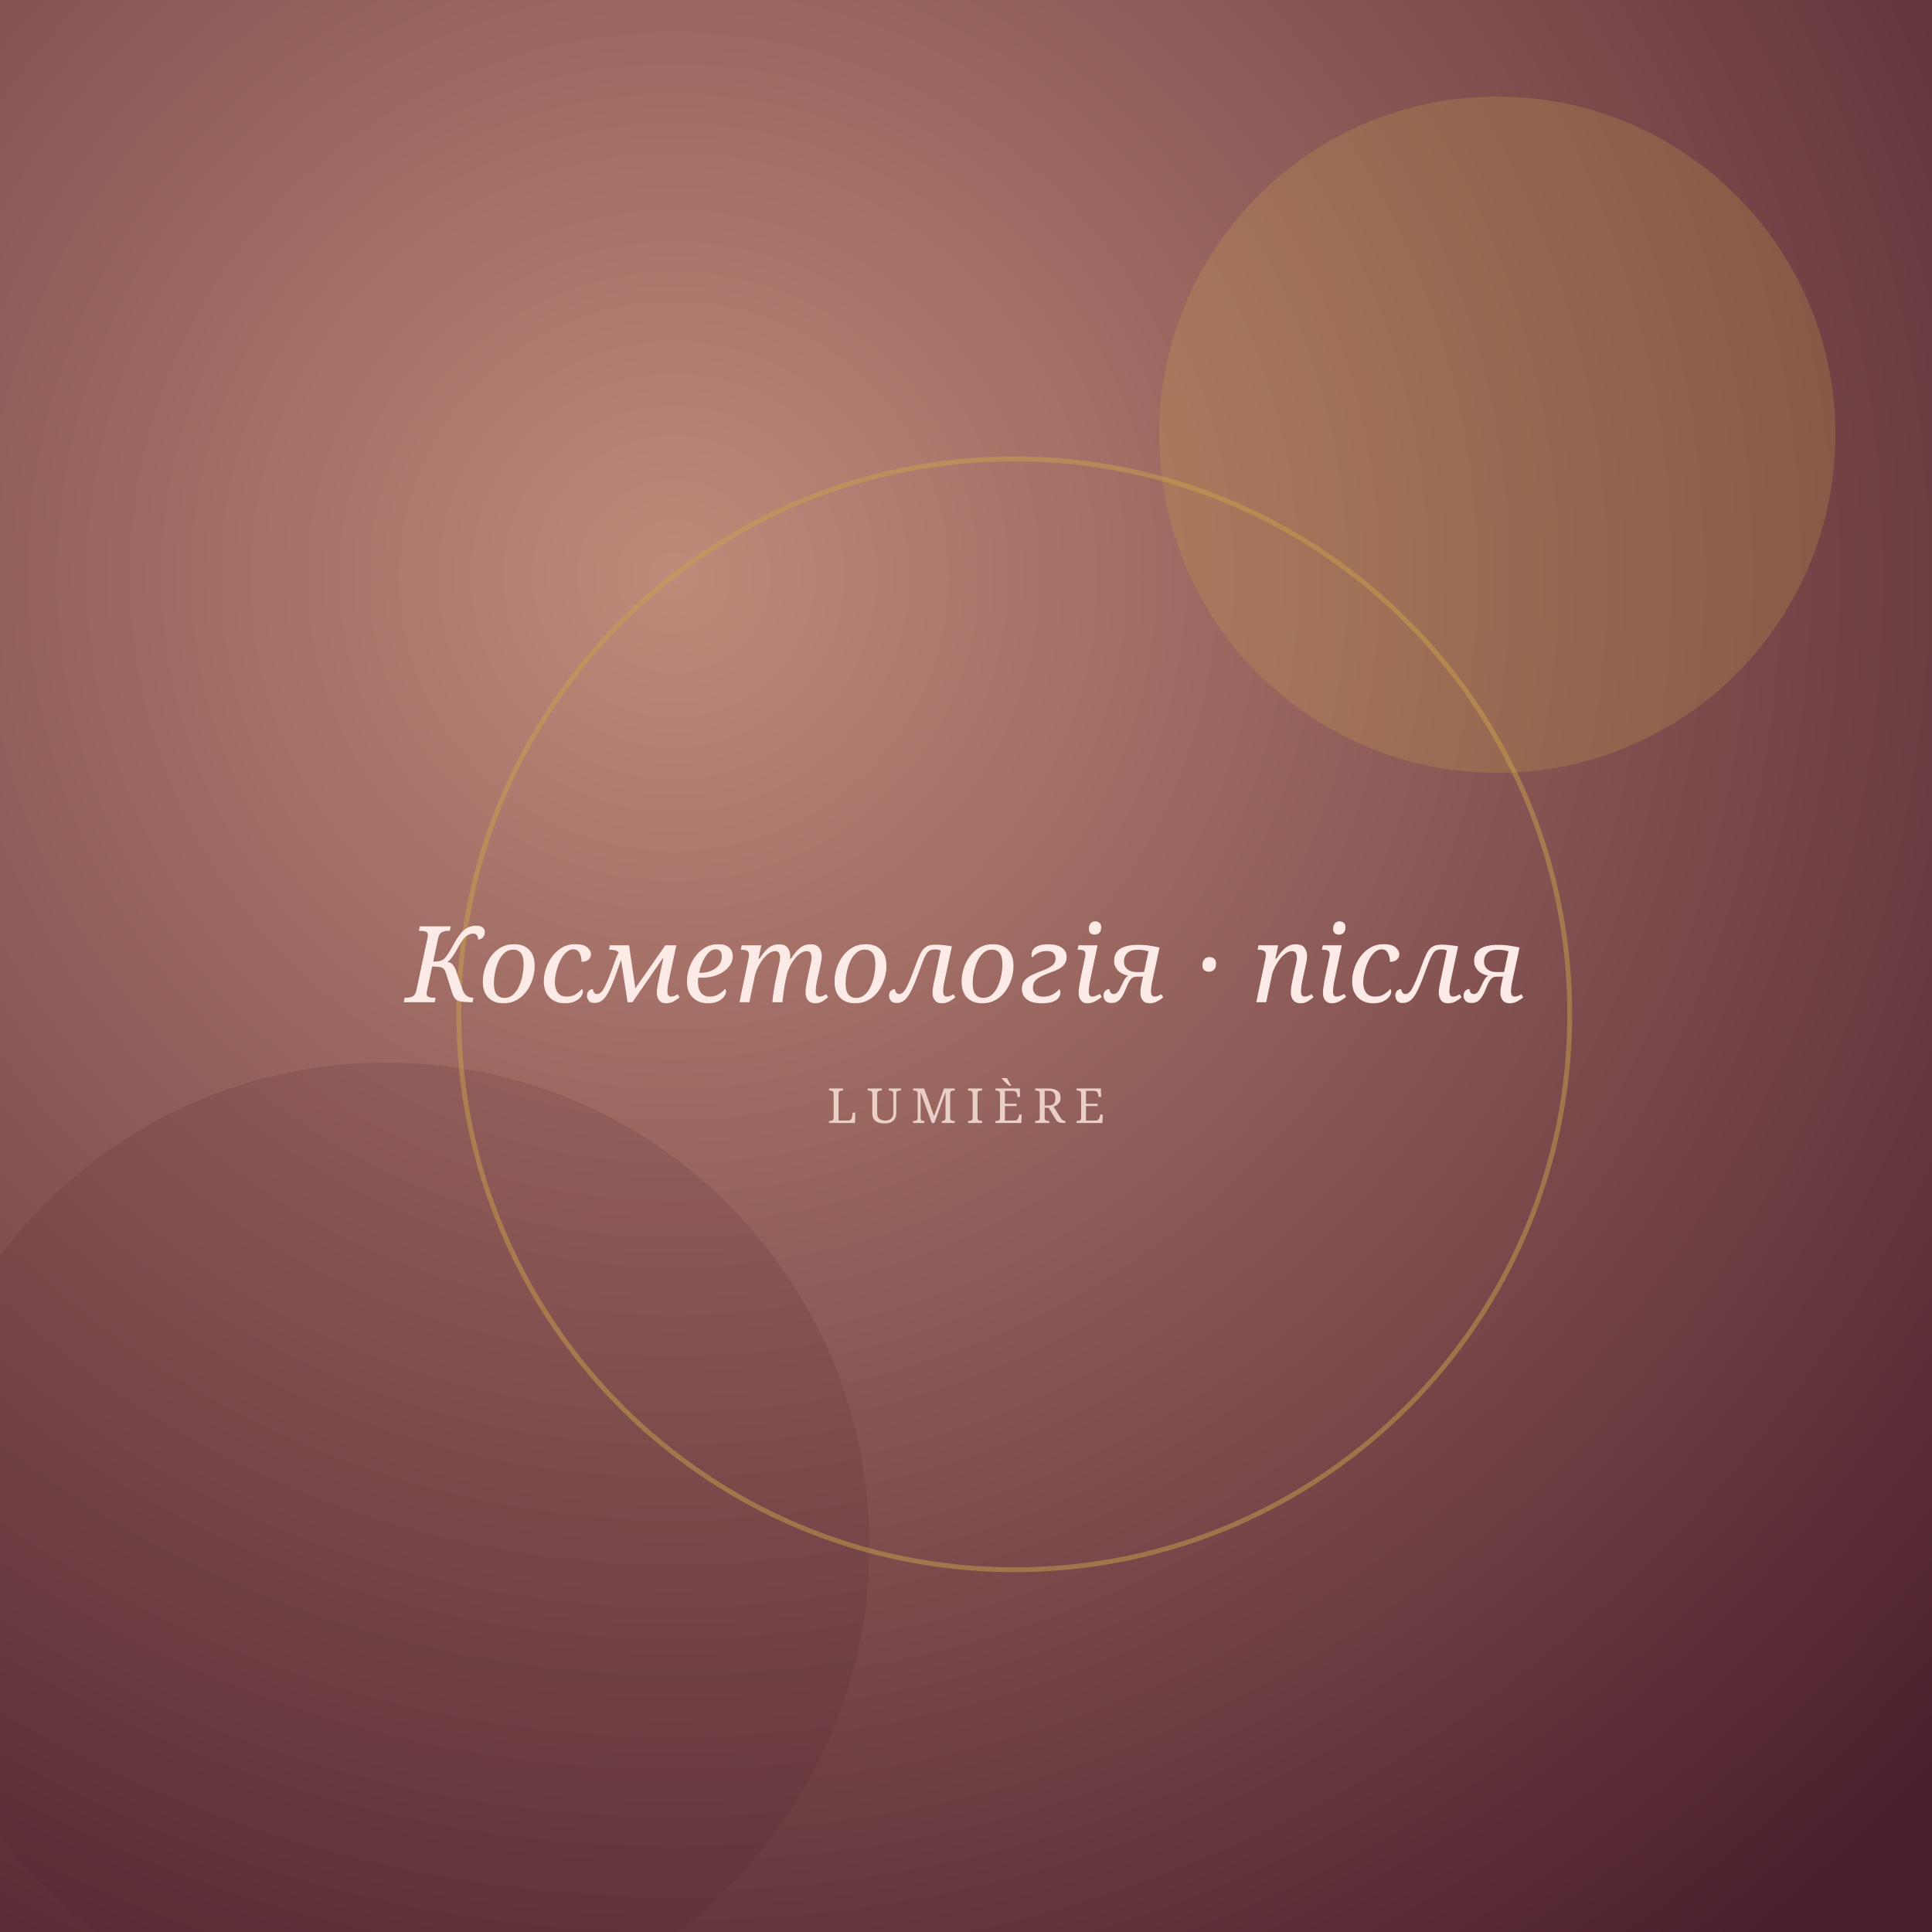
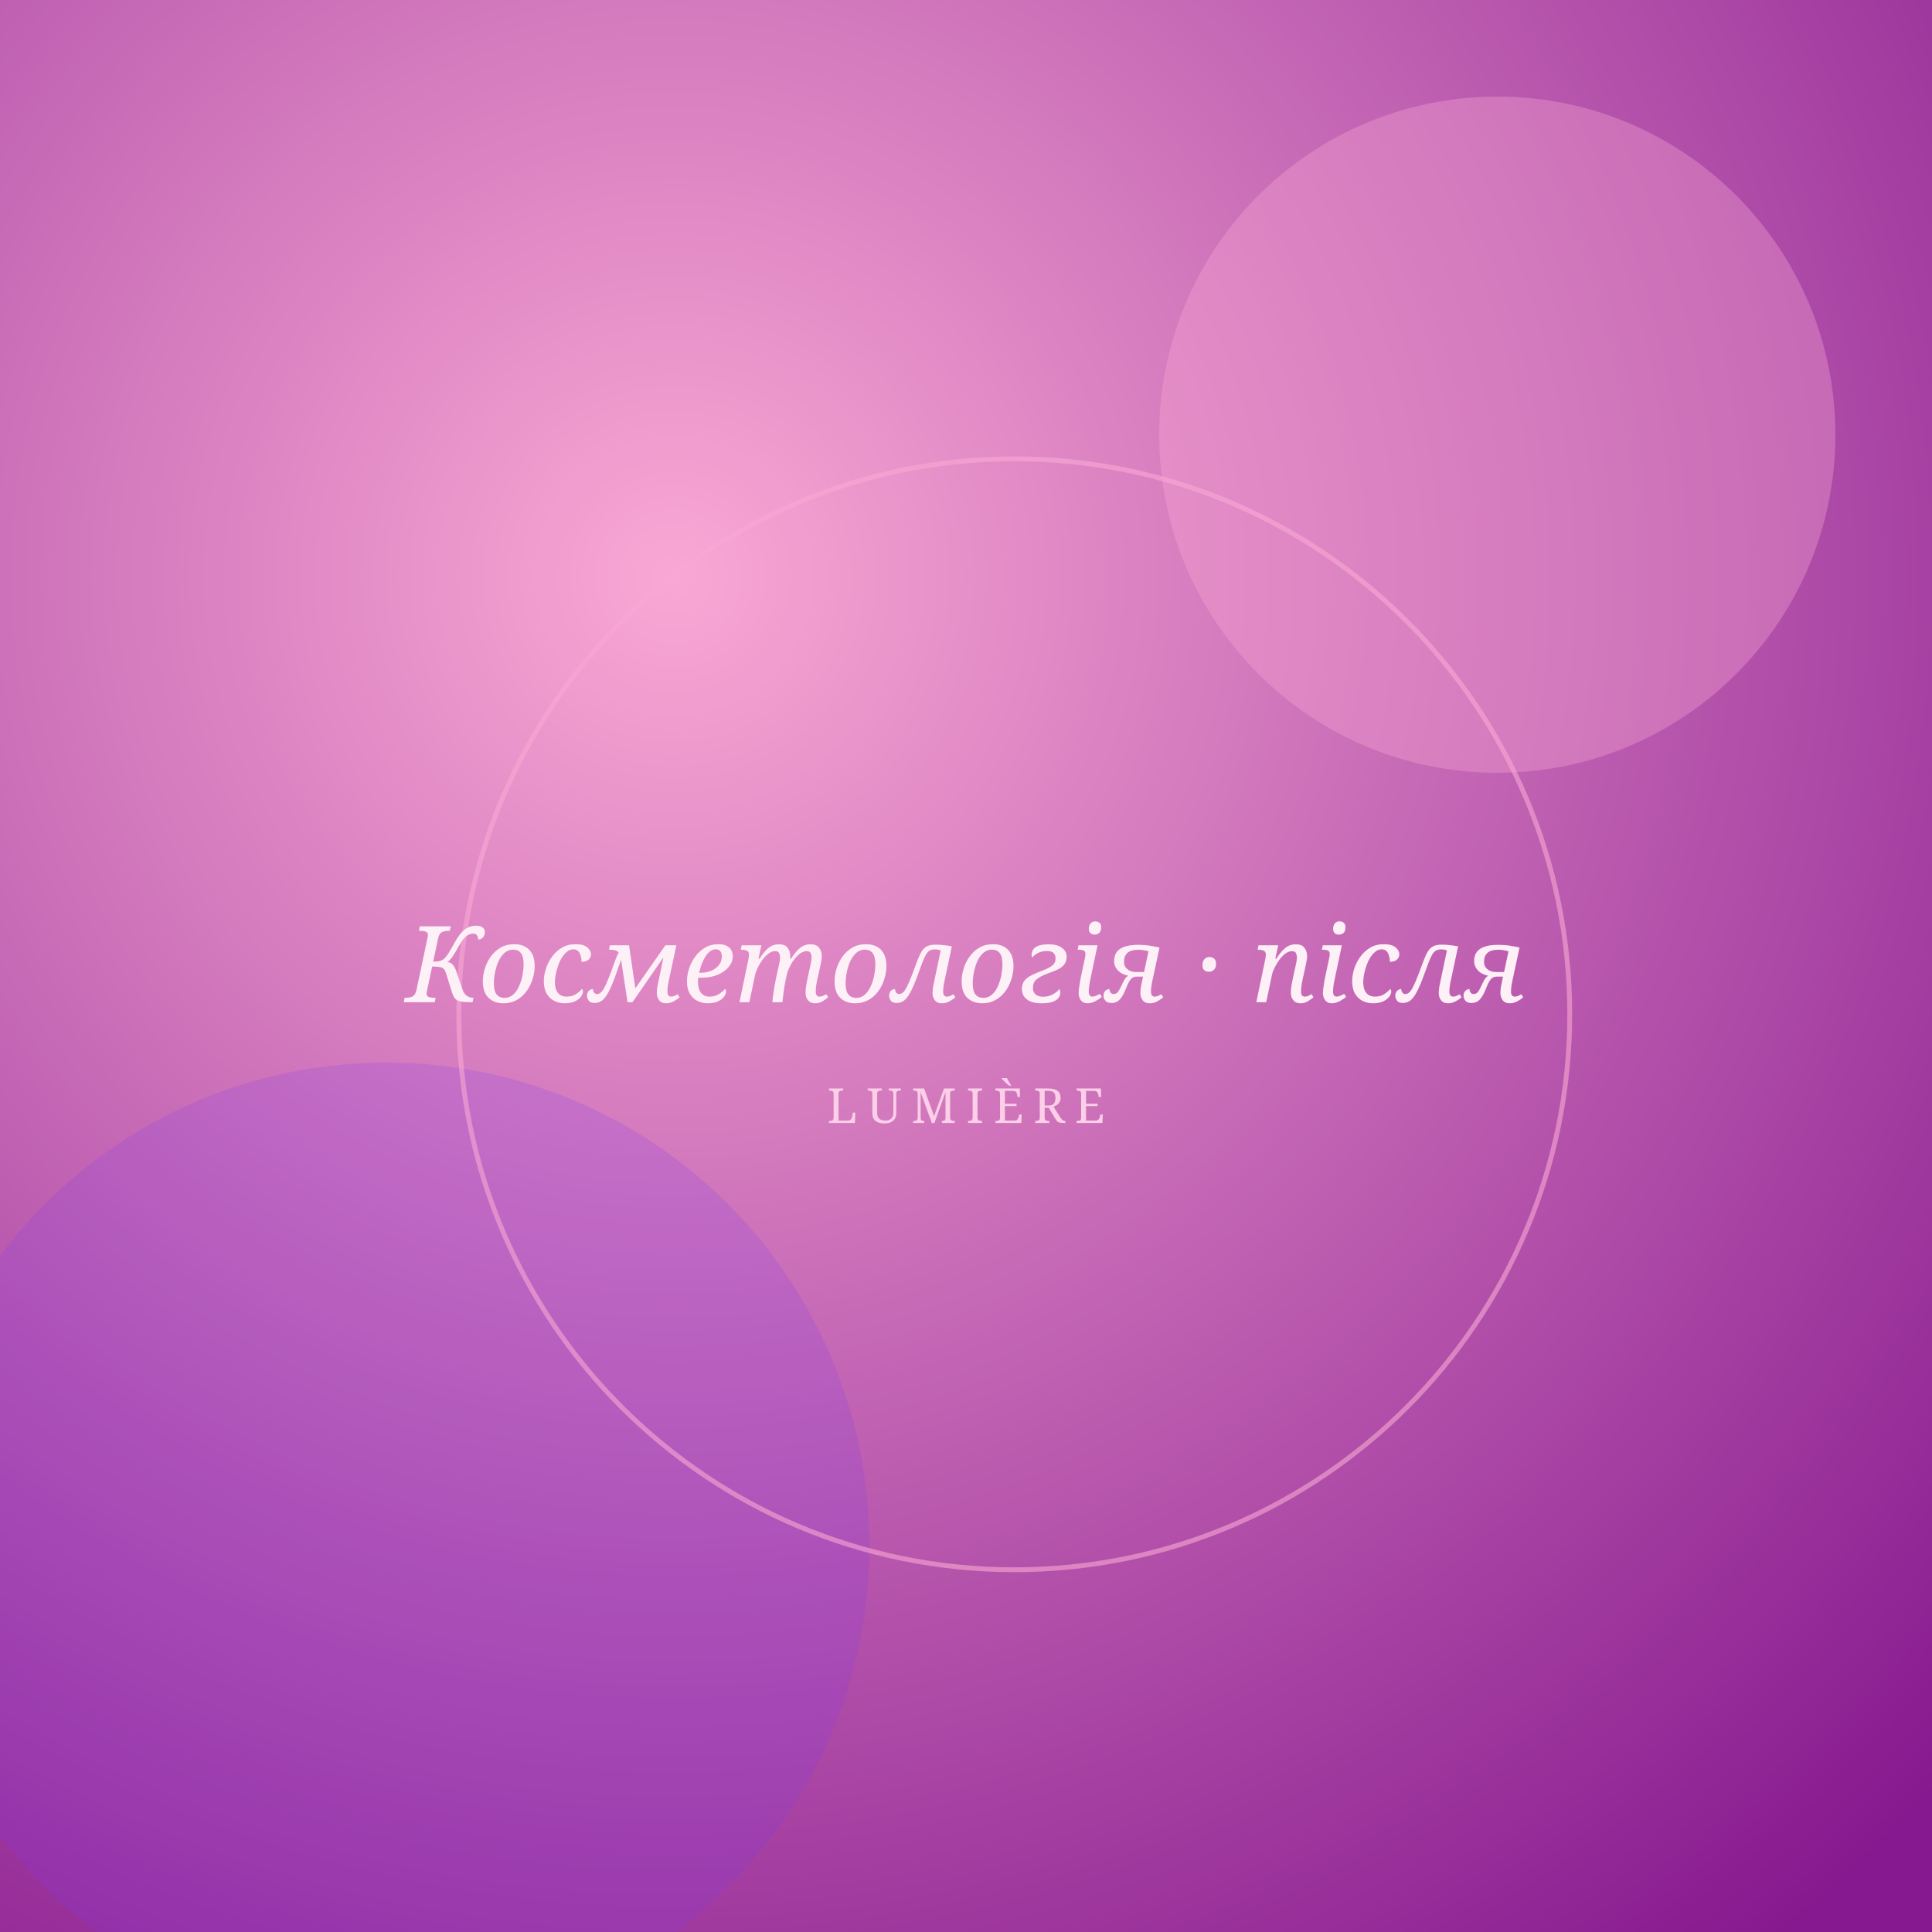
<svg xmlns="http://www.w3.org/2000/svg" viewBox="0 0 800 800" role="img" aria-label="Косметологія · після">
  <defs>
    <radialGradient id="g" cx="35%" cy="30%" r="90%">
-       <stop offset="0%" stop-color="#C08A7A" />
-       <stop offset="100%" stop-color="#4A1E2B" />
+       <stop offset="0%" stop-color="#F9A8D4" />
+       <stop offset="100%" stop-color="#86198F" />
    </radialGradient>
  </defs>
  <rect width="800" height="800" fill="url(#g)" />
-   <circle cx="620" cy="180" r="140" fill="#C9A24B" opacity="0.25" />
-   <circle cx="160" cy="640" r="200" fill="#4A1E2B" opacity="0.15" />
-   <circle cx="420" cy="420" r="230" fill="none" stroke="#C9A24B" stroke-width="2" opacity="0.5" />
-   <text x="400" y="415" text-anchor="middle" font-family="Georgia, serif" font-style="italic" font-size="44" fill="#FBEAE5">Косметологія · після</text>
-   <text x="400" y="465" text-anchor="middle" font-family="Georgia, serif" font-size="20" fill="#E9CFC6" letter-spacing="4">LUMIÈRE</text>
+   <circle cx="620" cy="180" r="140" fill="#F9A8D4" opacity="0.35" />
+   <circle cx="160" cy="640" r="200" fill="#7C3AED" opacity="0.18" />
+   <circle cx="420" cy="420" r="230" fill="none" stroke="#F9A8D4" stroke-width="2" opacity="0.6" />
+   <text x="400" y="415" text-anchor="middle" font-family="Georgia, serif" font-style="italic" font-size="44" fill="#FDF0F6">Косметологія · після</text>
+   <text x="400" y="465" text-anchor="middle" font-family="Georgia, serif" font-size="20" fill="#FBCFE8" letter-spacing="4">LUMIÈRE</text>
</svg>
